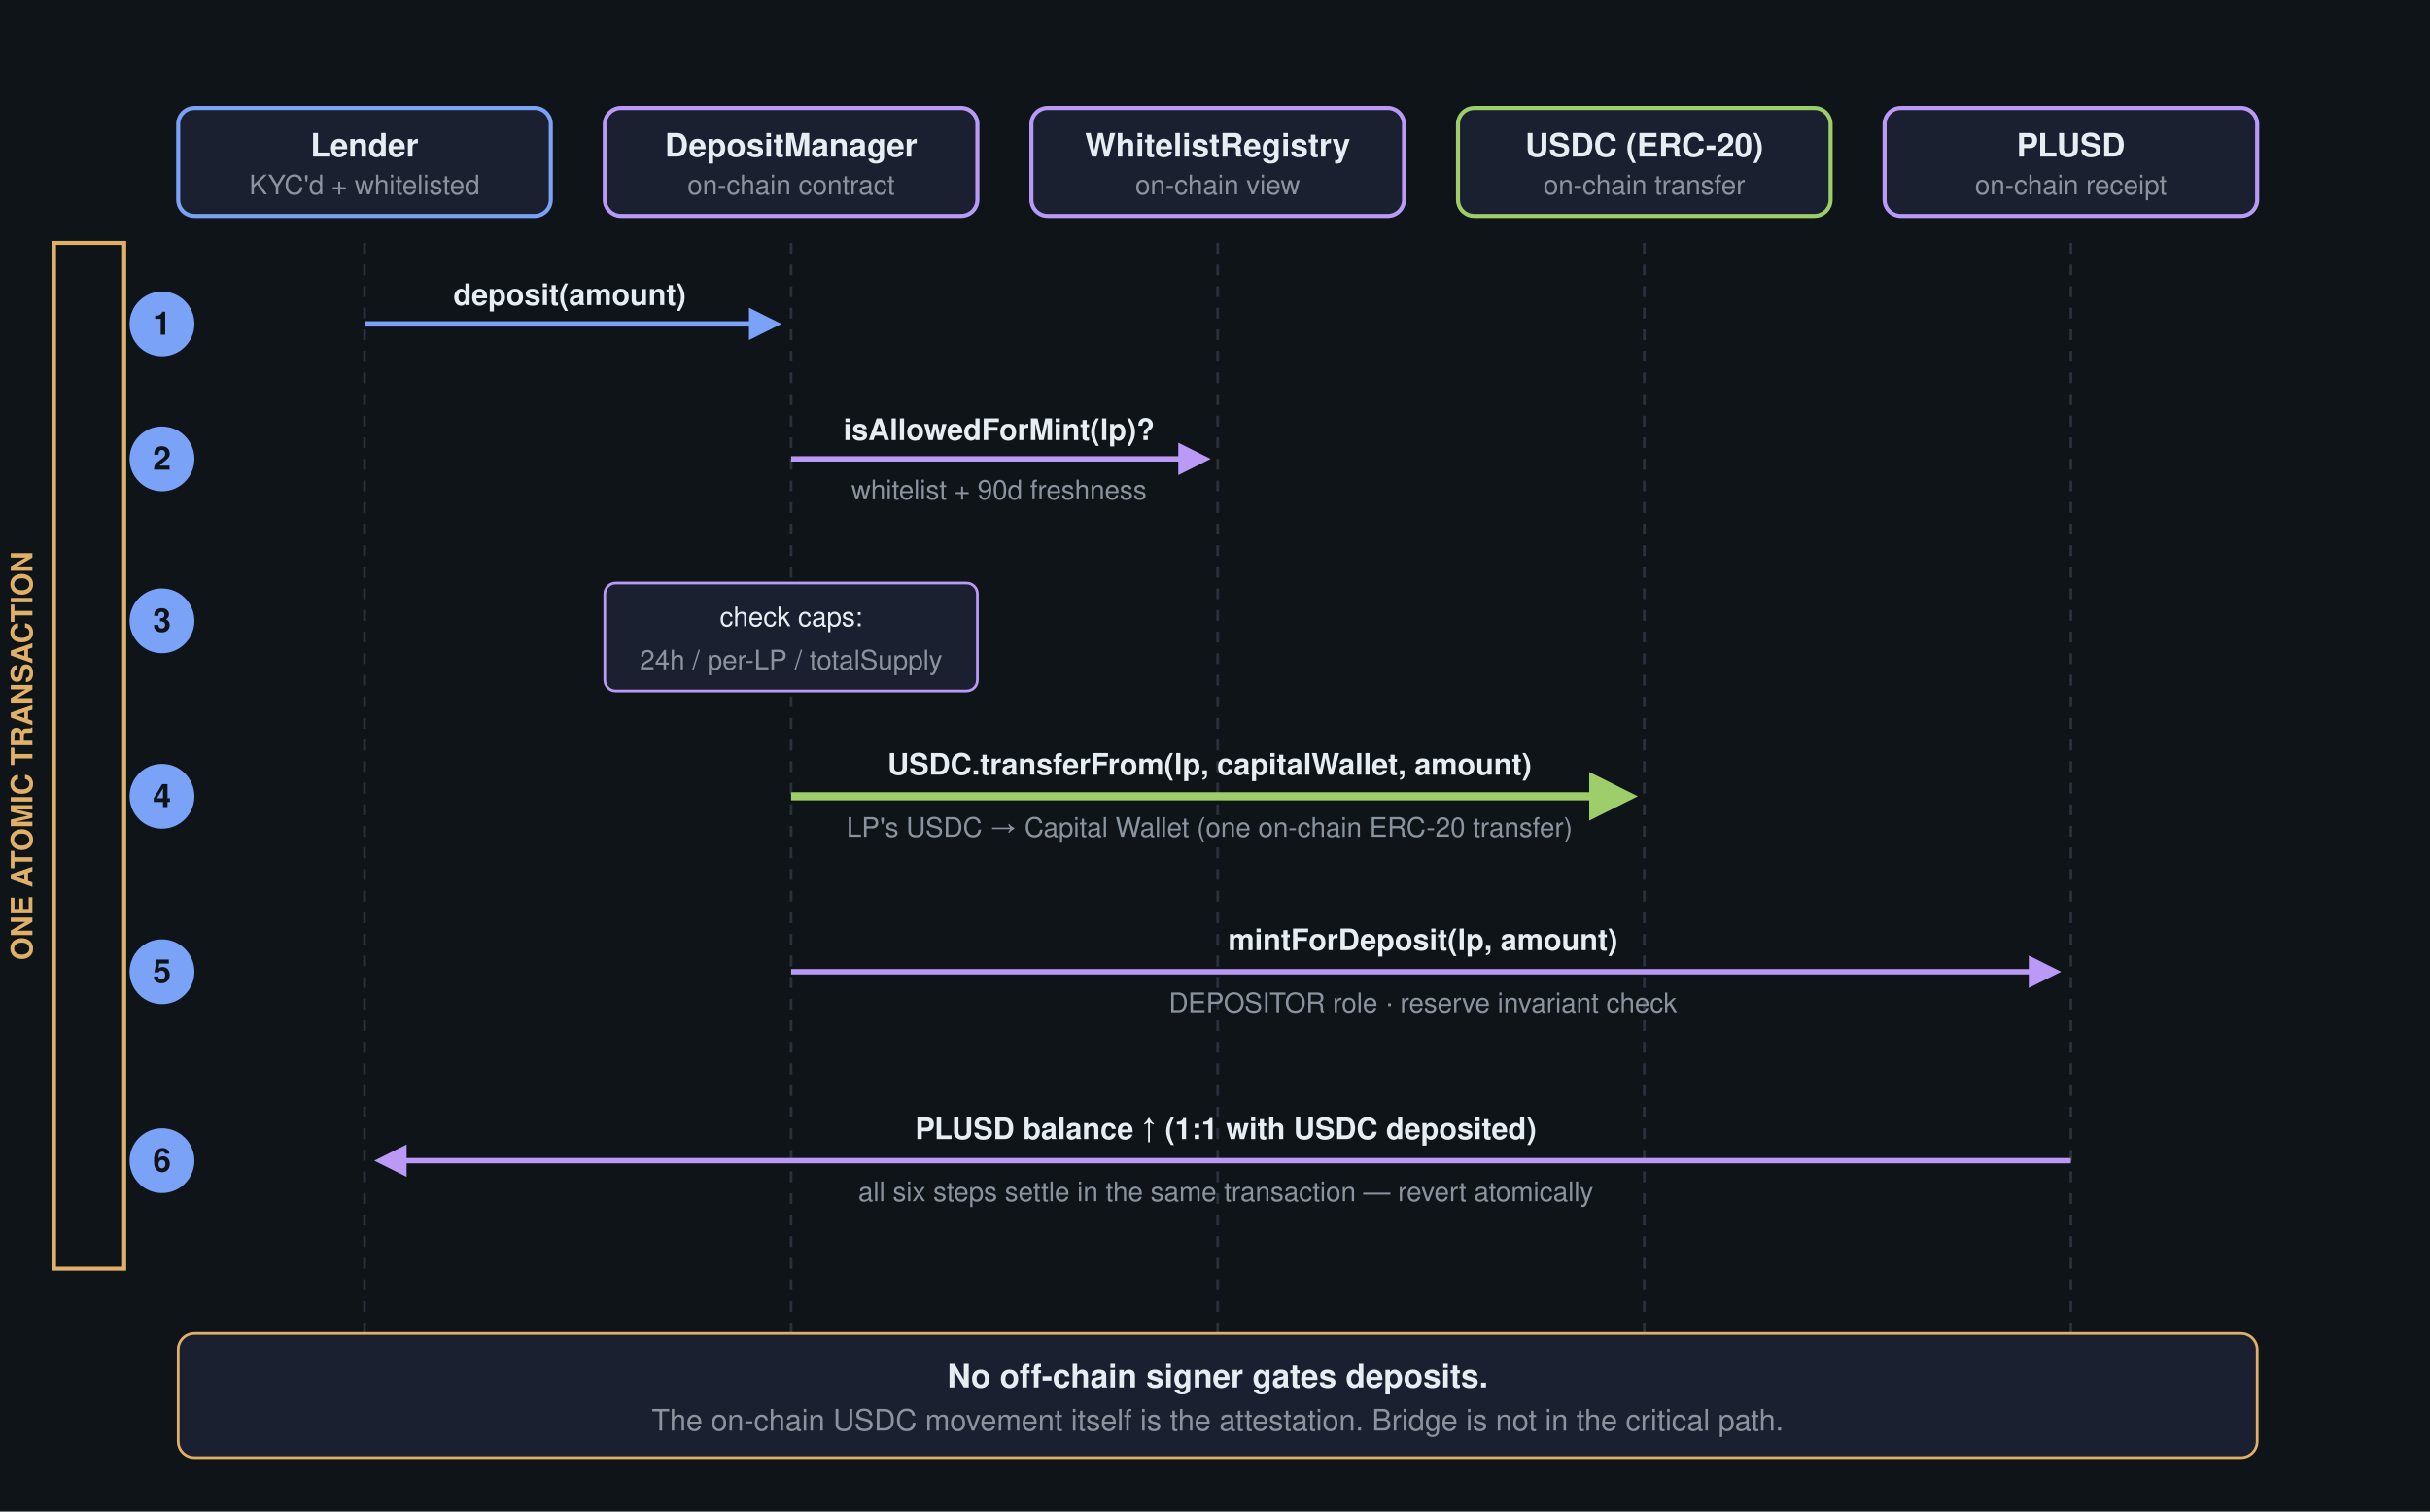
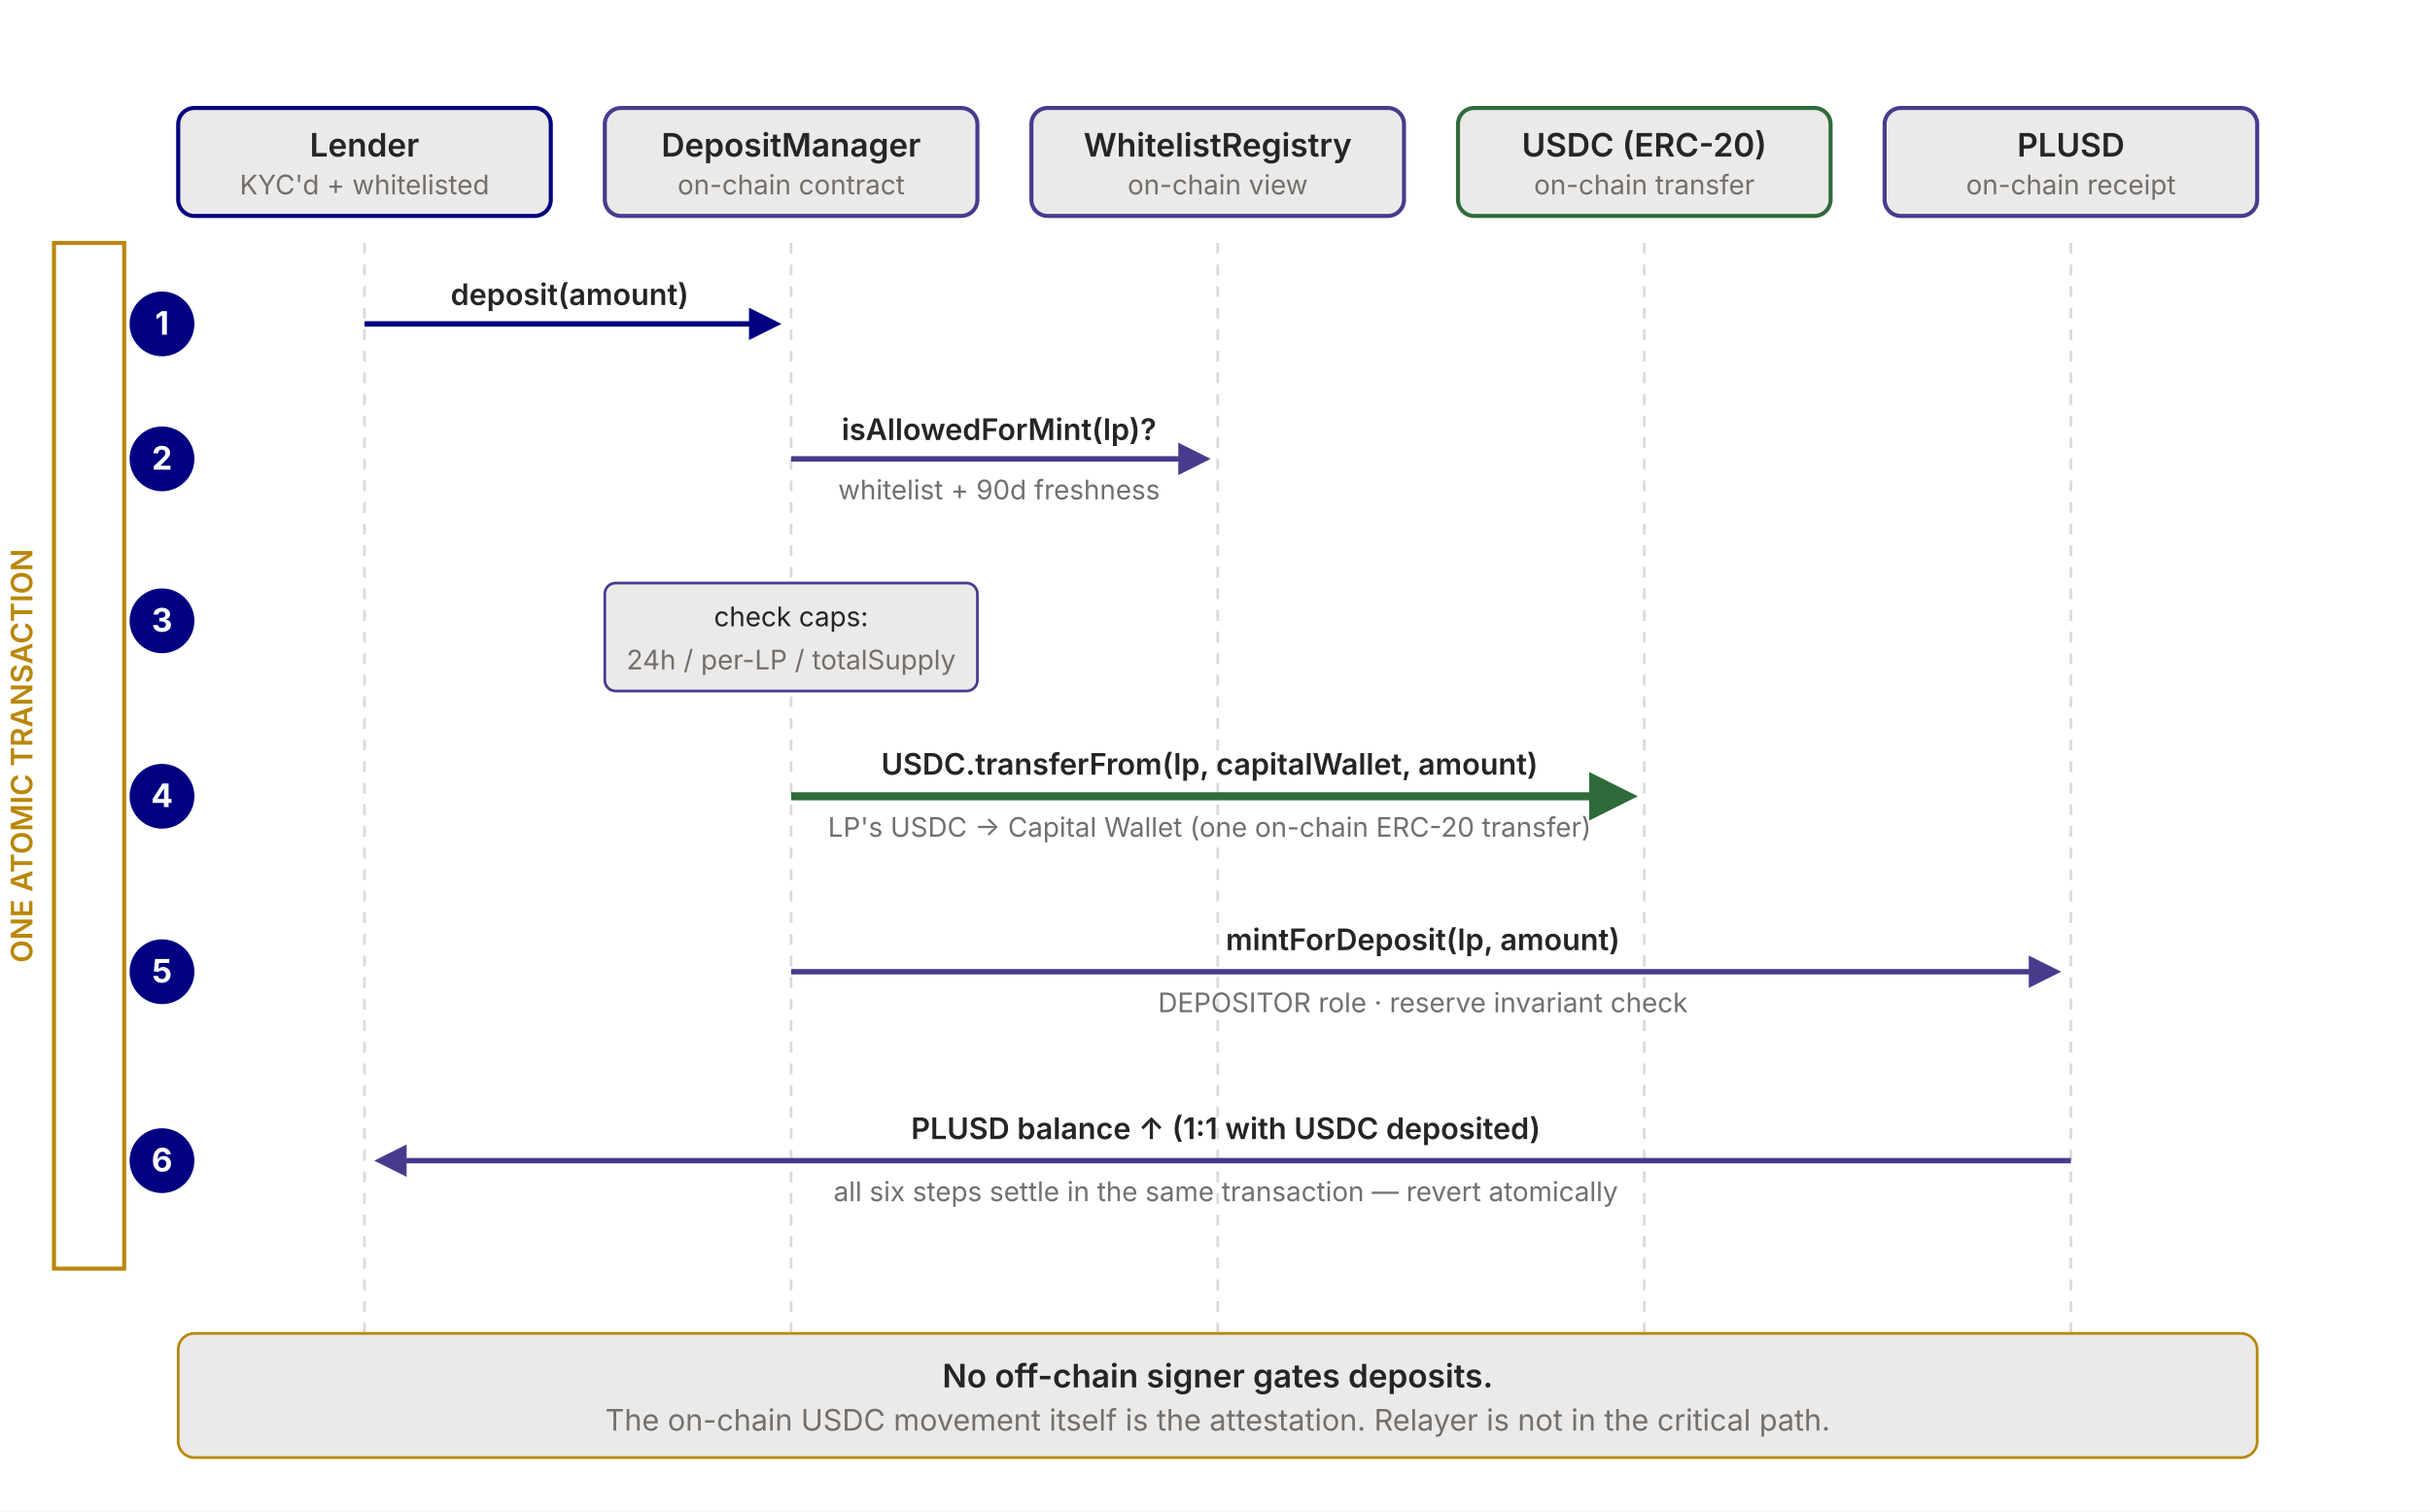
- <svg xmlns="http://www.w3.org/2000/svg" width="900" height="560" viewBox="0 0 900 560" font-family="-apple-system, BlinkMacSystemFont, 'Segoe UI', Helvetica, Arial, sans-serif">
-   <rect width="900" height="560" fill="#0f1419" />
+ <svg xmlns="http://www.w3.org/2000/svg" width="900" height="560" viewBox="0 0 900 560" font-family="Graphik LC, Inter, ui-sans-serif, system-ui, sans-serif">
+   <rect width="900" height="560" fill="#ffffff" />
  <defs>
    <marker id="arrow-slate" viewBox="0 0 10 10" refX="8" refY="5" markerWidth="6" markerHeight="6" orient="auto">
-       <path d="M 0 0 L 10 5 L 0 10 z" fill="#7aa2f7" />
+       <path d="M 0 0 L 10 5 L 0 10 z" fill="#000080" />
    </marker>
    <marker id="arrow-sage" viewBox="0 0 10 10" refX="8" refY="5" markerWidth="6" markerHeight="6" orient="auto">
-       <path d="M 0 0 L 10 5 L 0 10 z" fill="#9ece6a" />
+       <path d="M 0 0 L 10 5 L 0 10 z" fill="#2f6b3a" />
    </marker>
    <marker id="arrow-lavender" viewBox="0 0 10 10" refX="8" refY="5" markerWidth="6" markerHeight="6" orient="auto">
-       <path d="M 0 0 L 10 5 L 0 10 z" fill="#bb9af7" />
+       <path d="M 0 0 L 10 5 L 0 10 z" fill="#4a3a8e" />
    </marker>
  </defs>
-   <rect x="20" y="90" width="26" height="380" fill="none" stroke="#e0af68" stroke-width="1.5" />
-   <text x="12" y="280" fill="#e0af68" font-size="11" font-weight="600" transform="rotate(-90 12 280)" text-anchor="middle">ONE ATOMIC TRANSACTION</text>
-   <rect x="66" y="40" width="138" height="40" rx="6" fill="#1a2030" stroke="#7aa2f7" stroke-width="1.5" />
-   <text text-anchor="middle" x="135" y="58" fill="#e6edf3" font-size="12" font-weight="600">Lender</text>
-   <text text-anchor="middle" x="135" y="72" fill="#8b949e" font-size="10">KYC'd + whitelisted</text>
-   <line x1="135" y1="90" x2="135" y2="500" stroke="#2a313c" stroke-width="1" stroke-dasharray="4 4" />
-   <rect x="224" y="40" width="138" height="40" rx="6" fill="#1a2030" stroke="#bb9af7" stroke-width="1.5" />
-   <text text-anchor="middle" x="293" y="58" fill="#e6edf3" font-size="12" font-weight="600">DepositManager</text>
-   <text text-anchor="middle" x="293" y="72" fill="#8b949e" font-size="10">on-chain contract</text>
-   <line x1="293" y1="90" x2="293" y2="500" stroke="#2a313c" stroke-width="1" stroke-dasharray="4 4" />
-   <rect x="382" y="40" width="138" height="40" rx="6" fill="#1a2030" stroke="#bb9af7" stroke-width="1.5" />
-   <text text-anchor="middle" x="451" y="58" fill="#e6edf3" font-size="12" font-weight="600">WhitelistRegistry</text>
-   <text text-anchor="middle" x="451" y="72" fill="#8b949e" font-size="10">on-chain view</text>
-   <line x1="451" y1="90" x2="451" y2="500" stroke="#2a313c" stroke-width="1" stroke-dasharray="4 4" />
-   <rect x="540" y="40" width="138" height="40" rx="6" fill="#1a2030" stroke="#9ece6a" stroke-width="1.5" />
-   <text text-anchor="middle" x="609" y="58" fill="#e6edf3" font-size="12" font-weight="600">USDC (ERC-20)</text>
-   <text text-anchor="middle" x="609" y="72" fill="#8b949e" font-size="10">on-chain transfer</text>
-   <line x1="609" y1="90" x2="609" y2="500" stroke="#2a313c" stroke-width="1" stroke-dasharray="4 4" />
-   <rect x="698" y="40" width="138" height="40" rx="6" fill="#1a2030" stroke="#bb9af7" stroke-width="1.5" />
-   <text text-anchor="middle" x="767" y="58" fill="#e6edf3" font-size="12" font-weight="600">PLUSD</text>
-   <text text-anchor="middle" x="767" y="72" fill="#8b949e" font-size="10">on-chain receipt</text>
-   <line x1="767" y1="90" x2="767" y2="500" stroke="#2a313c" stroke-width="1" stroke-dasharray="4 4" />
-   <circle cx="60" cy="120" r="12" fill="#7aa2f7" />
-   <text text-anchor="middle" x="60" y="124" fill="#0f1419" font-size="12" font-weight="700">1</text>
-   <line x1="135" y1="120" x2="287" y2="120" stroke="#7aa2f7" stroke-width="2" marker-end="url(#arrow-slate)" />
-   <text text-anchor="middle" x="211" y="113" fill="#e6edf3" font-size="11" font-weight="600">deposit(amount)</text>
-   <circle cx="60" cy="170" r="12" fill="#7aa2f7" />
-   <text text-anchor="middle" x="60" y="174" fill="#0f1419" font-size="12" font-weight="700">2</text>
-   <line x1="293" y1="170" x2="446" y2="170" stroke="#bb9af7" stroke-width="2" marker-end="url(#arrow-lavender)" />
-   <text text-anchor="middle" x="370" y="163" fill="#e6edf3" font-size="11" font-weight="600">isAllowedForMint(lp)?</text>
-   <text text-anchor="middle" x="370" y="185" fill="#8b949e" font-size="10">whitelist + 90d freshness</text>
-   <circle cx="60" cy="230" r="12" fill="#7aa2f7" />
-   <text text-anchor="middle" x="60" y="234" fill="#0f1419" font-size="12" font-weight="700">3</text>
-   <rect x="224" y="216" width="138" height="40" rx="4" fill="#1a2030" stroke="#bb9af7" stroke-width="1" />
-   <text text-anchor="middle" x="293" y="232" fill="#e6edf3" font-size="10">check caps:</text>
-   <text text-anchor="middle" x="293" y="248" fill="#8b949e" font-size="10">24h / per-LP / totalSupply</text>
-   <circle cx="60" cy="295" r="12" fill="#7aa2f7" />
-   <text text-anchor="middle" x="60" y="299" fill="#0f1419" font-size="12" font-weight="700">4</text>
-   <line x1="293" y1="295" x2="603" y2="295" stroke="#9ece6a" stroke-width="3" marker-end="url(#arrow-sage)" />
-   <text text-anchor="middle" x="448" y="287" fill="#e6edf3" font-size="11" font-weight="600">USDC.transferFrom(lp, capitalWallet, amount)</text>
-   <text text-anchor="middle" x="448" y="310" fill="#8b949e" font-size="10">LP's USDC → Capital Wallet (one on-chain ERC-20 transfer)</text>
-   <circle cx="60" cy="360" r="12" fill="#7aa2f7" />
-   <text text-anchor="middle" x="60" y="364" fill="#0f1419" font-size="12" font-weight="700">5</text>
-   <line x1="293" y1="360" x2="761" y2="360" stroke="#bb9af7" stroke-width="2" marker-end="url(#arrow-lavender)" />
-   <text text-anchor="middle" x="527" y="352" fill="#e6edf3" font-size="11" font-weight="600">mintForDeposit(lp, amount)</text>
-   <text text-anchor="middle" x="527" y="375" fill="#8b949e" font-size="10">DEPOSITOR role · reserve invariant check</text>
-   <circle cx="60" cy="430" r="12" fill="#7aa2f7" />
-   <text text-anchor="middle" x="60" y="434" fill="#0f1419" font-size="12" font-weight="700">6</text>
-   <line x1="767" y1="430" x2="141" y2="430" stroke="#bb9af7" stroke-width="2" marker-end="url(#arrow-lavender)" />
-   <text text-anchor="middle" x="454" y="422" fill="#e6edf3" font-size="11" font-weight="600">PLUSD balance ↑ (1:1 with USDC deposited)</text>
-   <text text-anchor="middle" x="454" y="445" fill="#8b949e" font-size="10">all six steps settle in the same transaction — revert atomically</text>
-   <rect x="66" y="494" width="770" height="46" rx="6" fill="#1a2030" stroke="#e0af68" stroke-width="1" />
-   <text text-anchor="middle" x="451" y="514" fill="#e6edf3" font-size="12" font-weight="600">No off-chain signer gates deposits.</text>
-   <text text-anchor="middle" x="451" y="530" fill="#8b949e" font-size="11">The on-chain USDC movement itself is the attestation. Bridge is not in the critical path.</text>
+   <rect x="20" y="90" width="26" height="380" fill="none" stroke="#b9870a" stroke-width="1.5" />
+   <text x="12" y="280" fill="#b9870a" font-size="11" font-weight="600" transform="rotate(-90 12 280)" text-anchor="middle">ONE ATOMIC TRANSACTION</text>
+   <rect x="66" y="40" width="138" height="40" rx="6" fill="#ebeae9" stroke="#000080" stroke-width="1.5" />
+   <text text-anchor="middle" x="135" y="58" fill="#262524" font-size="12" font-weight="600">Lender</text>
+   <text text-anchor="middle" x="135" y="72" fill="#736f6c" font-size="10">KYC'd + whitelisted</text>
+   <line x1="135" y1="90" x2="135" y2="500" stroke="#3837352e" stroke-width="1" stroke-dasharray="4 4" />
+   <rect x="224" y="40" width="138" height="40" rx="6" fill="#ebeae9" stroke="#4a3a8e" stroke-width="1.5" />
+   <text text-anchor="middle" x="293" y="58" fill="#262524" font-size="12" font-weight="600">DepositManager</text>
+   <text text-anchor="middle" x="293" y="72" fill="#736f6c" font-size="10">on-chain contract</text>
+   <line x1="293" y1="90" x2="293" y2="500" stroke="#3837352e" stroke-width="1" stroke-dasharray="4 4" />
+   <rect x="382" y="40" width="138" height="40" rx="6" fill="#ebeae9" stroke="#4a3a8e" stroke-width="1.5" />
+   <text text-anchor="middle" x="451" y="58" fill="#262524" font-size="12" font-weight="600">WhitelistRegistry</text>
+   <text text-anchor="middle" x="451" y="72" fill="#736f6c" font-size="10">on-chain view</text>
+   <line x1="451" y1="90" x2="451" y2="500" stroke="#3837352e" stroke-width="1" stroke-dasharray="4 4" />
+   <rect x="540" y="40" width="138" height="40" rx="6" fill="#ebeae9" stroke="#2f6b3a" stroke-width="1.5" />
+   <text text-anchor="middle" x="609" y="58" fill="#262524" font-size="12" font-weight="600">USDC (ERC-20)</text>
+   <text text-anchor="middle" x="609" y="72" fill="#736f6c" font-size="10">on-chain transfer</text>
+   <line x1="609" y1="90" x2="609" y2="500" stroke="#3837352e" stroke-width="1" stroke-dasharray="4 4" />
+   <rect x="698" y="40" width="138" height="40" rx="6" fill="#ebeae9" stroke="#4a3a8e" stroke-width="1.5" />
+   <text text-anchor="middle" x="767" y="58" fill="#262524" font-size="12" font-weight="600">PLUSD</text>
+   <text text-anchor="middle" x="767" y="72" fill="#736f6c" font-size="10">on-chain receipt</text>
+   <line x1="767" y1="90" x2="767" y2="500" stroke="#3837352e" stroke-width="1" stroke-dasharray="4 4" />
+   <circle cx="60" cy="120" r="12" fill="#000080" />
+   <text text-anchor="middle" x="60" y="124" fill="#ffffff" font-size="12" font-weight="700">1</text>
+   <line x1="135" y1="120" x2="287" y2="120" stroke="#000080" stroke-width="2" marker-end="url(#arrow-slate)" />
+   <text text-anchor="middle" x="211" y="113" fill="#262524" font-size="11" font-weight="600">deposit(amount)</text>
+   <circle cx="60" cy="170" r="12" fill="#000080" />
+   <text text-anchor="middle" x="60" y="174" fill="#ffffff" font-size="12" font-weight="700">2</text>
+   <line x1="293" y1="170" x2="446" y2="170" stroke="#4a3a8e" stroke-width="2" marker-end="url(#arrow-lavender)" />
+   <text text-anchor="middle" x="370" y="163" fill="#262524" font-size="11" font-weight="600">isAllowedForMint(lp)?</text>
+   <text text-anchor="middle" x="370" y="185" fill="#736f6c" font-size="10">whitelist + 90d freshness</text>
+   <circle cx="60" cy="230" r="12" fill="#000080" />
+   <text text-anchor="middle" x="60" y="234" fill="#ffffff" font-size="12" font-weight="700">3</text>
+   <rect x="224" y="216" width="138" height="40" rx="4" fill="#ebeae9" stroke="#4a3a8e" stroke-width="1" />
+   <text text-anchor="middle" x="293" y="232" fill="#262524" font-size="10">check caps:</text>
+   <text text-anchor="middle" x="293" y="248" fill="#736f6c" font-size="10">24h / per-LP / totalSupply</text>
+   <circle cx="60" cy="295" r="12" fill="#000080" />
+   <text text-anchor="middle" x="60" y="299" fill="#ffffff" font-size="12" font-weight="700">4</text>
+   <line x1="293" y1="295" x2="603" y2="295" stroke="#2f6b3a" stroke-width="3" marker-end="url(#arrow-sage)" />
+   <text text-anchor="middle" x="448" y="287" fill="#262524" font-size="11" font-weight="600">USDC.transferFrom(lp, capitalWallet, amount)</text>
+   <text text-anchor="middle" x="448" y="310" fill="#736f6c" font-size="10">LP's USDC → Capital Wallet (one on-chain ERC-20 transfer)</text>
+   <circle cx="60" cy="360" r="12" fill="#000080" />
+   <text text-anchor="middle" x="60" y="364" fill="#ffffff" font-size="12" font-weight="700">5</text>
+   <line x1="293" y1="360" x2="761" y2="360" stroke="#4a3a8e" stroke-width="2" marker-end="url(#arrow-lavender)" />
+   <text text-anchor="middle" x="527" y="352" fill="#262524" font-size="11" font-weight="600">mintForDeposit(lp, amount)</text>
+   <text text-anchor="middle" x="527" y="375" fill="#736f6c" font-size="10">DEPOSITOR role · reserve invariant check</text>
+   <circle cx="60" cy="430" r="12" fill="#000080" />
+   <text text-anchor="middle" x="60" y="434" fill="#ffffff" font-size="12" font-weight="700">6</text>
+   <line x1="767" y1="430" x2="141" y2="430" stroke="#4a3a8e" stroke-width="2" marker-end="url(#arrow-lavender)" />
+   <text text-anchor="middle" x="454" y="422" fill="#262524" font-size="11" font-weight="600">PLUSD balance ↑ (1:1 with USDC deposited)</text>
+   <text text-anchor="middle" x="454" y="445" fill="#736f6c" font-size="10">all six steps settle in the same transaction — revert atomically</text>
+   <rect x="66" y="494" width="770" height="46" rx="6" fill="#ebeae9" stroke="#b9870a" stroke-width="1" />
+   <text text-anchor="middle" x="451" y="514" fill="#262524" font-size="12" font-weight="600">No off-chain signer gates deposits.</text>
+   <text text-anchor="middle" x="451" y="530" fill="#736f6c" font-size="11">The on-chain USDC movement itself is the attestation. Relayer is not in the critical path.</text>
</svg>
